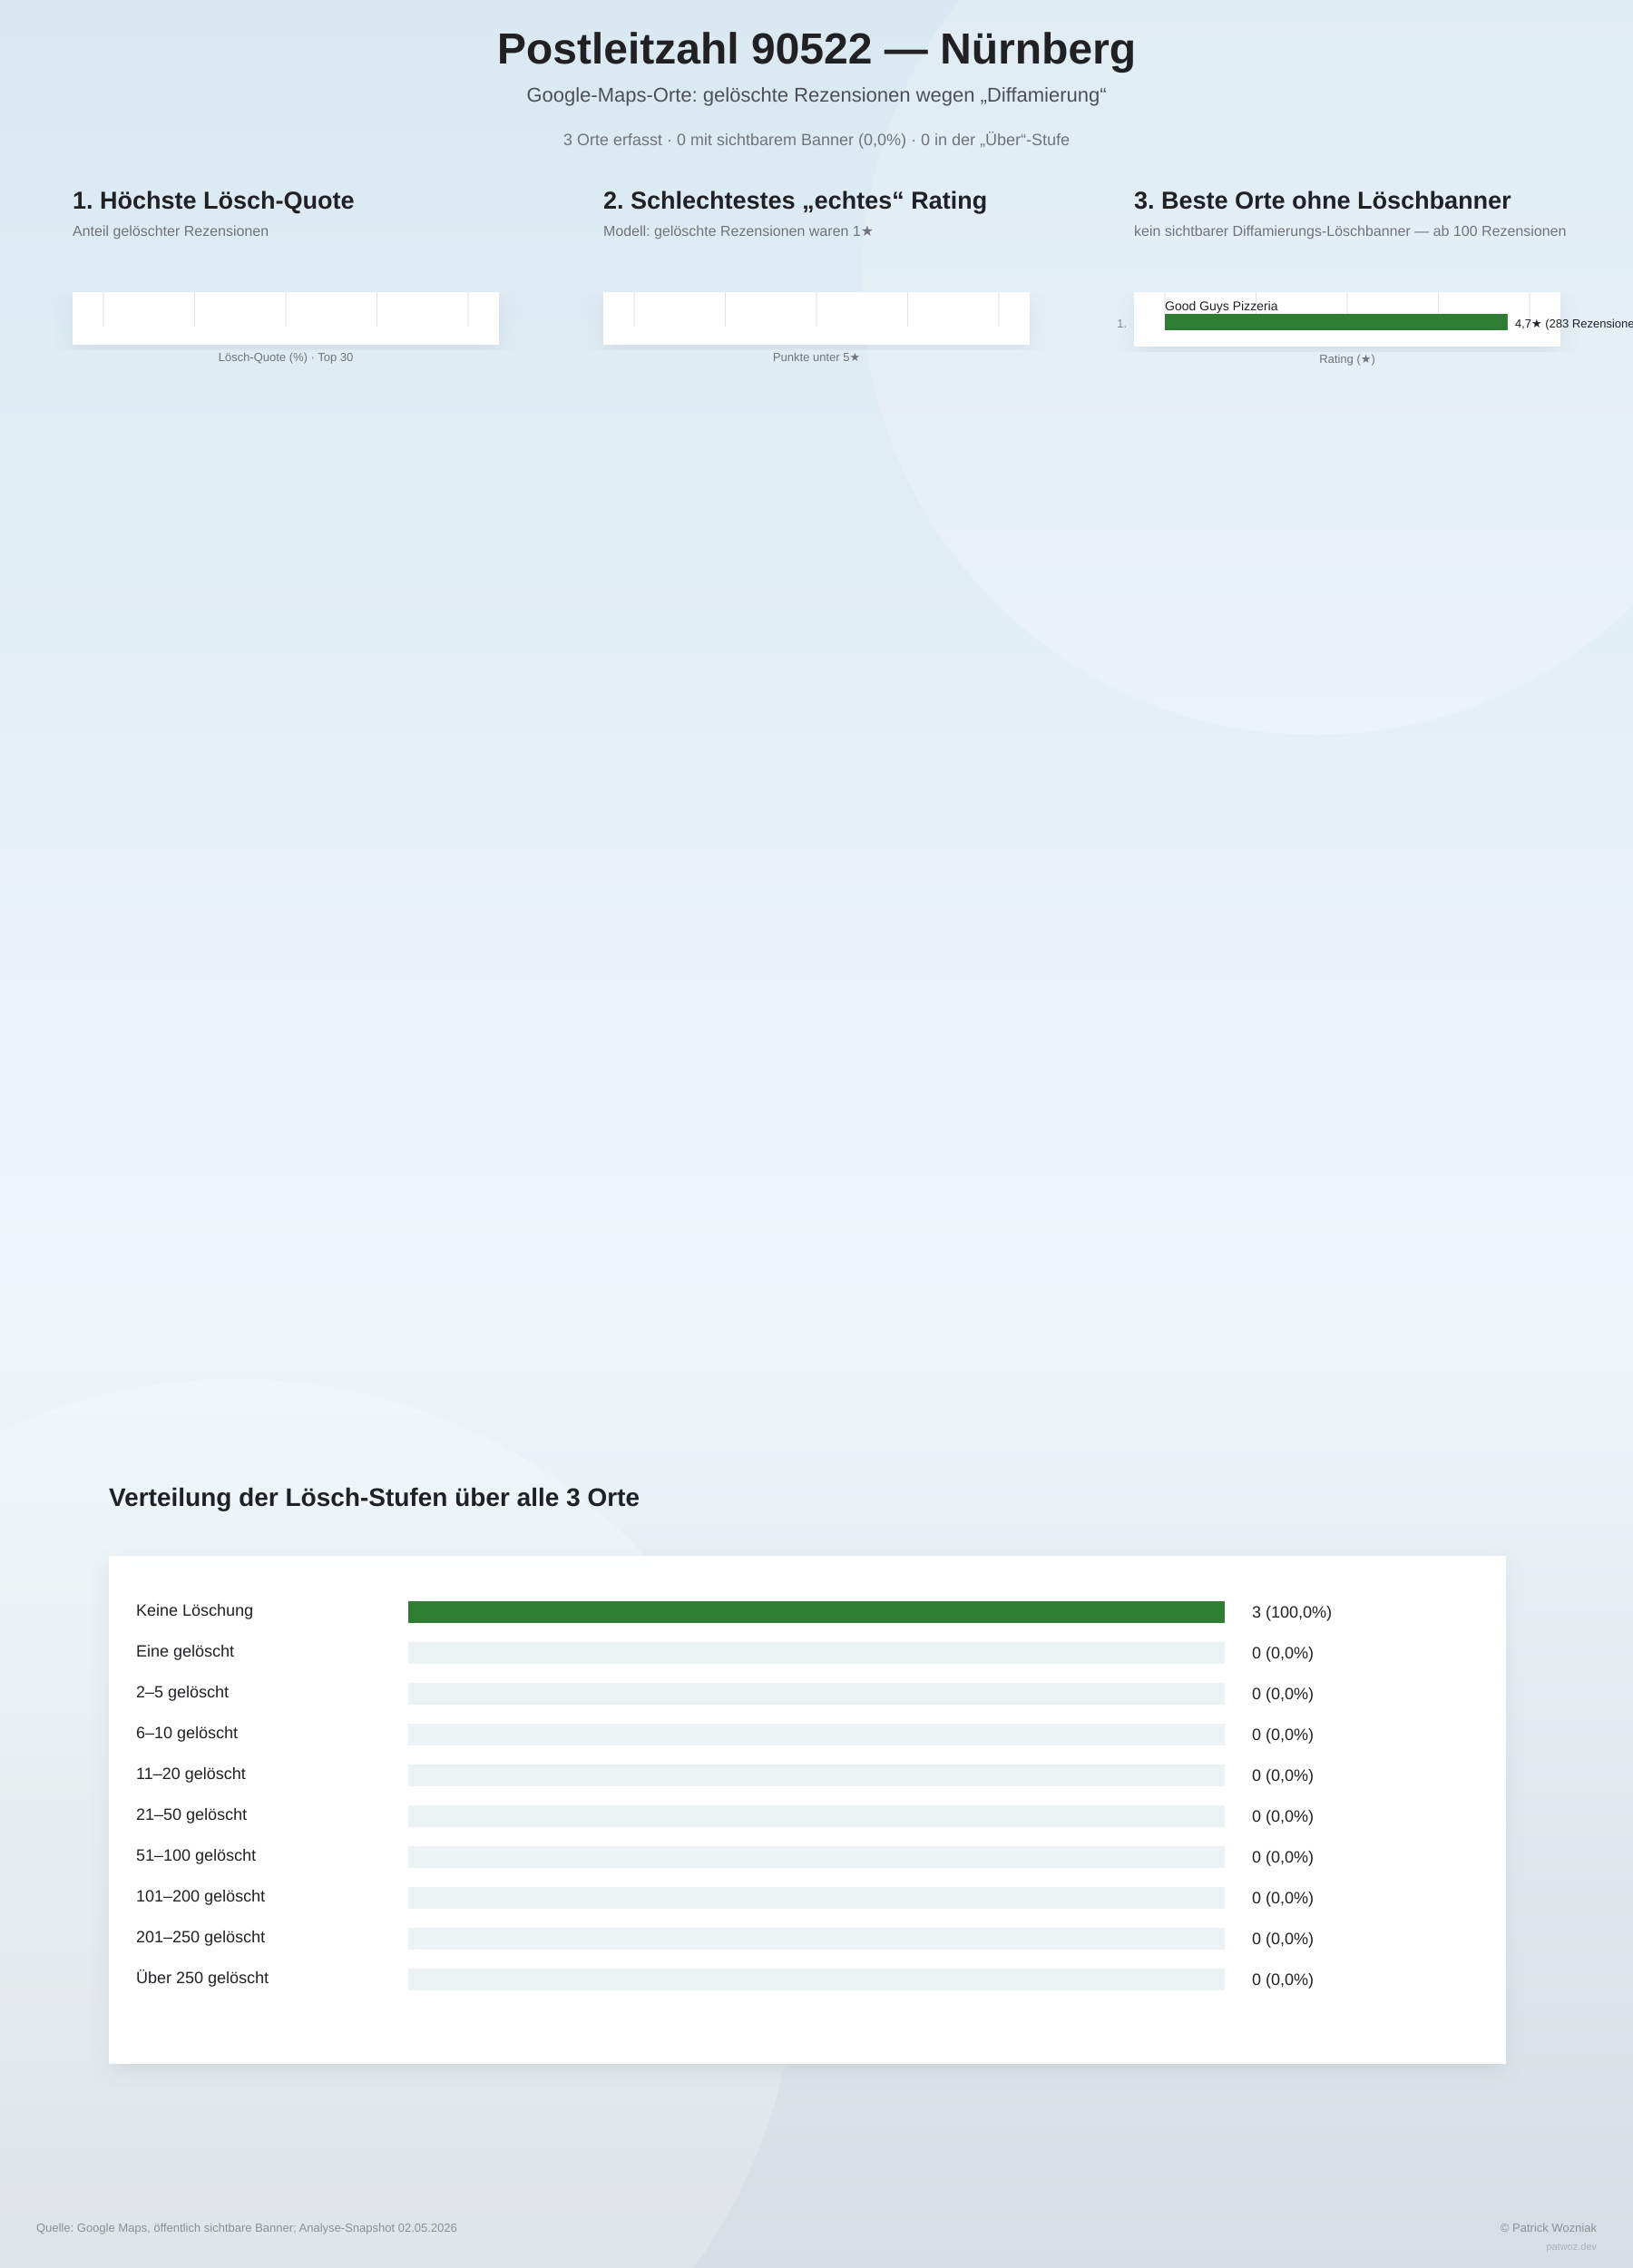
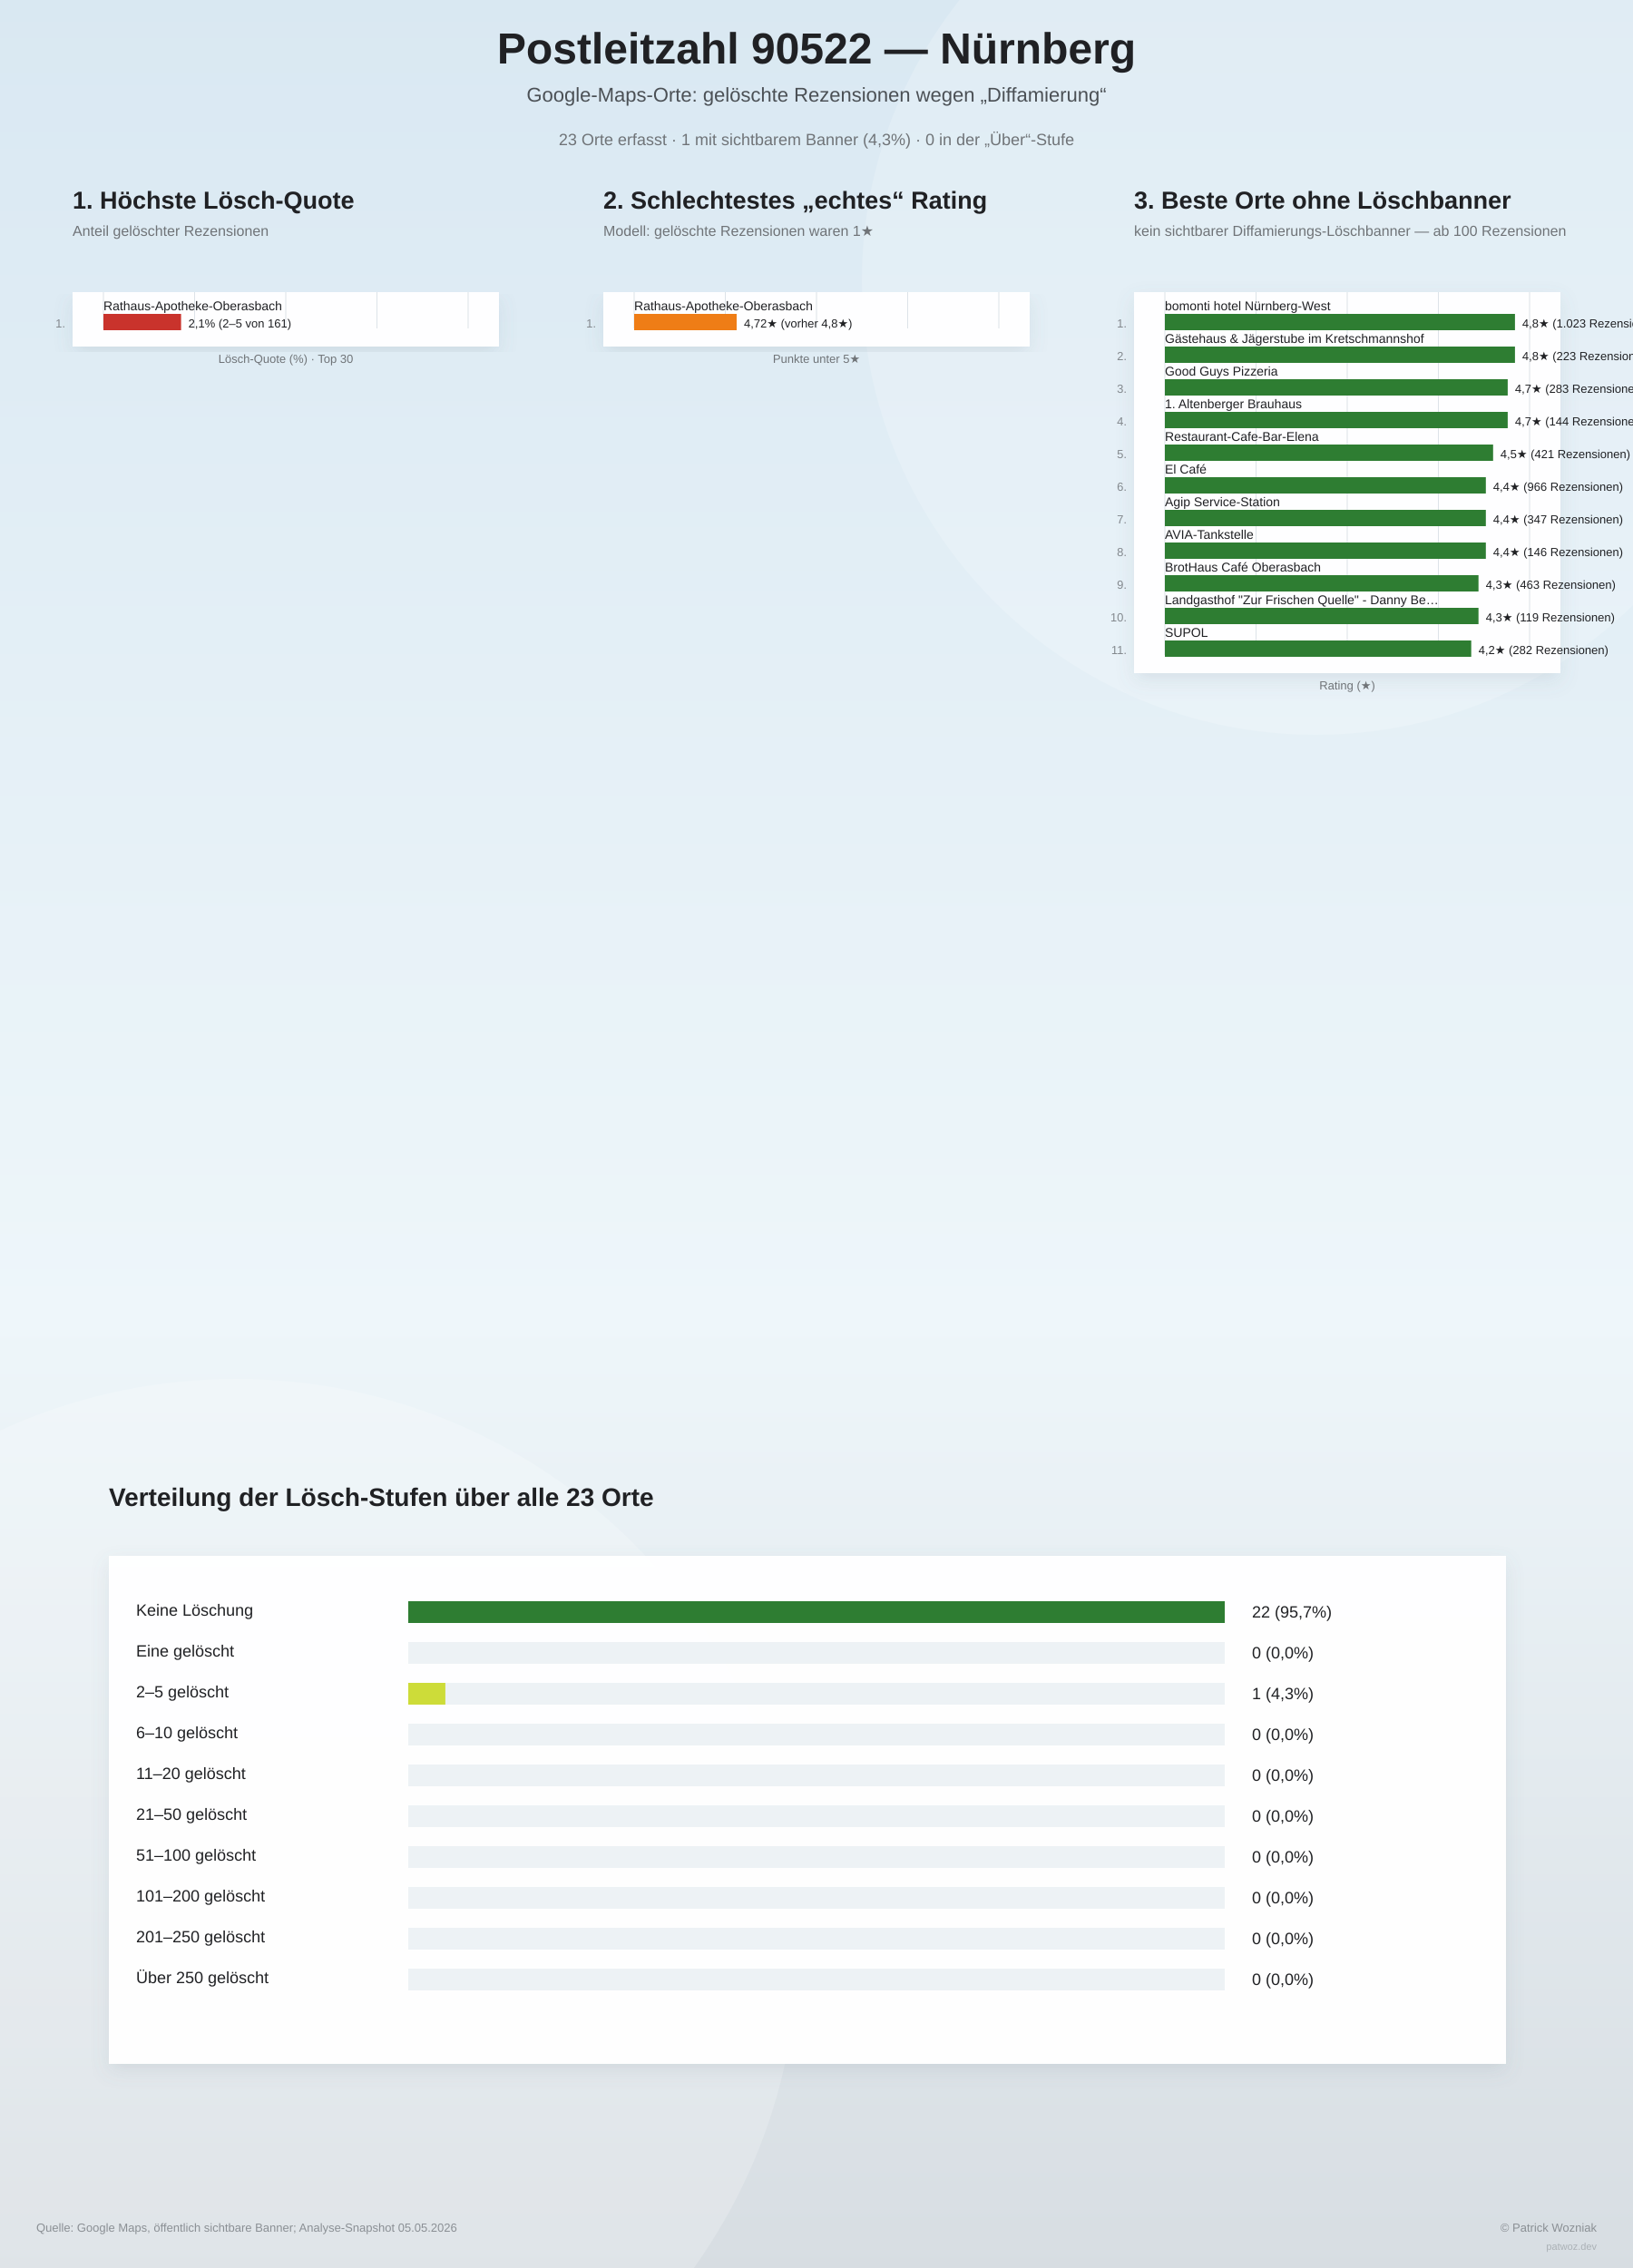
<svg xmlns="http://www.w3.org/2000/svg" width="1800" height="2500" viewBox="0 0 1800 2500">
  <defs>
    <linearGradient id="bg" x1="0" y1="0" x2="0" y2="1">
      <stop offset="0%" stop-color="#d9e8f2" />
      <stop offset="58%" stop-color="#eef6fa" />
      <stop offset="100%" stop-color="#d7dde2" />
    </linearGradient>
    <filter id="softShadow" x="-10%" y="-10%" width="120%" height="120%">
      <feDropShadow dx="0" dy="8" stdDeviation="10" flood-color="#6d7f8a" flood-opacity="0.16" />
    </filter>
  </defs>
  <rect width="100%" height="100%" fill="url(#bg)" />
  <circle cx="1450" cy="310" r="500" fill="#ffffff" opacity="0.18" />
  <circle cx="260" cy="2140" r="620" fill="#ffffff" opacity="0.20" />
  <text x="900" y="70" text-anchor="middle" font-family="Arial, sans-serif" font-size="48" font-weight="800" fill="#202124">Postleitzahl 90522 — Nürnberg</text>
  <text x="900" y="112" text-anchor="middle" font-family="Arial, sans-serif" font-size="22" fill="#4b5055">Google-Maps-Orte: gelöschte Rezensionen wegen „Diffamierung“</text>
-   <text x="900" y="160" text-anchor="middle" font-family="Arial, sans-serif" font-size="18" fill="#6f7377">3 Orte erfasst · 0 mit sichtbarem Banner (0,0%) · 0 in der „Über“-Stufe</text>
+   <text x="900" y="160" text-anchor="middle" font-family="Arial, sans-serif" font-size="18" fill="#6f7377">23 Orte erfasst · 1 mit sichtbarem Banner (4,3%) · 0 in der „Über“-Stufe</text>
  <g>
    <text x="80" y="230" font-family="Arial, sans-serif" font-size="27" font-weight="800" fill="#202124">1. Höchste Lösch-Quote</text>
    <text x="80" y="260" font-family="Arial, sans-serif" font-size="16" fill="#6f7377">Anteil gelöschter Rezensionen</text>
-     <rect x="80" y="322" width="470" height="58" fill="#ffffff" opacity="0.96" filter="url(#softShadow)" />
-     <line x1="114.0" y1="322" x2="114.0" y2="360.0" stroke="#dde3e8" stroke-width="1" />
-     <line x1="214.5" y1="322" x2="214.5" y2="360.0" stroke="#dde3e8" stroke-width="1" />
-     <line x1="315.0" y1="322" x2="315.0" y2="360.0" stroke="#dde3e8" stroke-width="1" />
-     <line x1="415.5" y1="322" x2="415.5" y2="360.0" stroke="#dde3e8" stroke-width="1" />
-     <line x1="516.0" y1="322" x2="516.0" y2="360.0" stroke="#dde3e8" stroke-width="1" />
-     <text x="315" y="398.0" text-anchor="middle" font-family="Arial, sans-serif" font-size="13" fill="#6f7377">Lösch-Quote (%) · Top 30</text>
+     <rect x="80" y="322" width="470" height="60" fill="#ffffff" opacity="0.96" filter="url(#softShadow)" />
+     <line x1="114.0" y1="322" x2="114.0" y2="362.0" stroke="#dde3e8" stroke-width="1" />
+     <line x1="214.5" y1="322" x2="214.5" y2="362.0" stroke="#dde3e8" stroke-width="1" />
+     <line x1="315.0" y1="322" x2="315.0" y2="362.0" stroke="#dde3e8" stroke-width="1" />
+     <line x1="415.5" y1="322" x2="415.5" y2="362.0" stroke="#dde3e8" stroke-width="1" />
+     <line x1="516.0" y1="322" x2="516.0" y2="362.0" stroke="#dde3e8" stroke-width="1" />
+     <text x="72" y="361.0" text-anchor="end" font-family="Arial, sans-serif" font-size="13" fill="#83888d">1.</text>
+     <text x="114" y="342.0" font-family="Arial, sans-serif" font-size="14" fill="#202124">Rathaus-Apotheke-Oberasbach</text>
+     <rect x="114" y="346.0" width="85.6" height="18" fill="#c9332c" />
+     <text x="207.6" y="361.0" font-family="Arial, sans-serif" font-size="13" fill="#202124">2,1%  (2–5 von 161)</text>
+     <text x="315" y="400.0" text-anchor="middle" font-family="Arial, sans-serif" font-size="13" fill="#6f7377">Lösch-Quote (%) · Top 30</text>
  </g>
  <g>
    <text x="665" y="230" font-family="Arial, sans-serif" font-size="27" font-weight="800" fill="#202124">2. Schlechtestes „echtes“ Rating</text>
    <text x="665" y="260" font-family="Arial, sans-serif" font-size="16" fill="#6f7377">Modell: gelöschte Rezensionen waren 1★</text>
-     <rect x="665" y="322" width="470" height="58" fill="#ffffff" opacity="0.96" filter="url(#softShadow)" />
-     <line x1="699.0" y1="322" x2="699.0" y2="360.0" stroke="#dde3e8" stroke-width="1" />
-     <line x1="799.5" y1="322" x2="799.5" y2="360.0" stroke="#dde3e8" stroke-width="1" />
-     <line x1="900.0" y1="322" x2="900.0" y2="360.0" stroke="#dde3e8" stroke-width="1" />
-     <line x1="1000.5" y1="322" x2="1000.5" y2="360.0" stroke="#dde3e8" stroke-width="1" />
-     <line x1="1101.0" y1="322" x2="1101.0" y2="360.0" stroke="#dde3e8" stroke-width="1" />
-     <text x="900" y="398.0" text-anchor="middle" font-family="Arial, sans-serif" font-size="13" fill="#6f7377">Punkte unter 5★</text>
+     <rect x="665" y="322" width="470" height="60" fill="#ffffff" opacity="0.96" filter="url(#softShadow)" />
+     <line x1="699.0" y1="322" x2="699.0" y2="362.0" stroke="#dde3e8" stroke-width="1" />
+     <line x1="799.5" y1="322" x2="799.5" y2="362.0" stroke="#dde3e8" stroke-width="1" />
+     <line x1="900.0" y1="322" x2="900.0" y2="362.0" stroke="#dde3e8" stroke-width="1" />
+     <line x1="1000.5" y1="322" x2="1000.5" y2="362.0" stroke="#dde3e8" stroke-width="1" />
+     <line x1="1101.0" y1="322" x2="1101.0" y2="362.0" stroke="#dde3e8" stroke-width="1" />
+     <text x="657" y="361.0" text-anchor="end" font-family="Arial, sans-serif" font-size="13" fill="#83888d">1.</text>
+     <text x="699" y="342.0" font-family="Arial, sans-serif" font-size="14" fill="#202124">Rathaus-Apotheke-Oberasbach</text>
+     <rect x="699" y="346.0" width="113.0" height="18" fill="#ef7d16" />
+     <text x="820.0" y="361.0" font-family="Arial, sans-serif" font-size="13" fill="#202124">4,72★  (vorher 4,8★)</text>
+     <text x="900" y="400.0" text-anchor="middle" font-family="Arial, sans-serif" font-size="13" fill="#6f7377">Punkte unter 5★</text>
  </g>
  <g>
    <text x="1250" y="230" font-family="Arial, sans-serif" font-size="27" font-weight="800" fill="#202124">3. Beste Orte ohne Löschbanner</text>
    <text x="1250" y="260" font-family="Arial, sans-serif" font-size="16" fill="#6f7377">kein sichtbarer Diffamierungs-Löschbanner — ab 100 Rezensionen</text>
-     <rect x="1250" y="322" width="470" height="60" fill="#ffffff" opacity="0.96" filter="url(#softShadow)" />
-     <line x1="1284.0" y1="322" x2="1284.0" y2="362.0" stroke="#dde3e8" stroke-width="1" />
-     <line x1="1384.5" y1="322" x2="1384.5" y2="362.0" stroke="#dde3e8" stroke-width="1" />
-     <line x1="1485.0" y1="322" x2="1485.0" y2="362.0" stroke="#dde3e8" stroke-width="1" />
-     <line x1="1585.5" y1="322" x2="1585.5" y2="362.0" stroke="#dde3e8" stroke-width="1" />
-     <line x1="1686.0" y1="322" x2="1686.0" y2="362.0" stroke="#dde3e8" stroke-width="1" />
+     <rect x="1250" y="322" width="470" height="420" fill="#ffffff" opacity="0.96" filter="url(#softShadow)" />
+     <line x1="1284.0" y1="322" x2="1284.0" y2="722.0" stroke="#dde3e8" stroke-width="1" />
+     <line x1="1384.5" y1="322" x2="1384.5" y2="722.0" stroke="#dde3e8" stroke-width="1" />
+     <line x1="1485.0" y1="322" x2="1485.0" y2="722.0" stroke="#dde3e8" stroke-width="1" />
+     <line x1="1585.5" y1="322" x2="1585.5" y2="722.0" stroke="#dde3e8" stroke-width="1" />
+     <line x1="1686.0" y1="322" x2="1686.0" y2="722.0" stroke="#dde3e8" stroke-width="1" />
    <text x="1242" y="361.0" text-anchor="end" font-family="Arial, sans-serif" font-size="13" fill="#83888d">1.</text>
-     <text x="1284" y="342.0" font-family="Arial, sans-serif" font-size="14" fill="#202124">Good Guys Pizzeria</text>
-     <rect x="1284" y="346.0" width="377.9" height="18" fill="#2e7d32" />
-     <text x="1669.9" y="361.0" font-family="Arial, sans-serif" font-size="13" fill="#202124">4,7★  (283 Rezensionen)</text>
-     <text x="1485" y="400.0" text-anchor="middle" font-family="Arial, sans-serif" font-size="13" fill="#6f7377">Rating (★)</text>
+     <text x="1284" y="342.0" font-family="Arial, sans-serif" font-size="14" fill="#202124">bomonti hotel Nürnberg-West</text>
+     <rect x="1284" y="346.0" width="385.9" height="18" fill="#2e7d32" />
+     <text x="1677.9" y="361.0" font-family="Arial, sans-serif" font-size="13" fill="#202124">4,8★  (1.023 Rezensionen)</text>
+     <text x="1242" y="397.0" text-anchor="end" font-family="Arial, sans-serif" font-size="13" fill="#83888d">2.</text>
+     <text x="1284" y="378.0" font-family="Arial, sans-serif" font-size="14" fill="#202124">Gästehaus &amp; Jägerstube im Kretschmannshof</text>
+     <rect x="1284" y="382.0" width="385.9" height="18" fill="#2e7d32" />
+     <text x="1677.9" y="397.0" font-family="Arial, sans-serif" font-size="13" fill="#202124">4,8★  (223 Rezensionen)</text>
+     <text x="1242" y="433.0" text-anchor="end" font-family="Arial, sans-serif" font-size="13" fill="#83888d">3.</text>
+     <text x="1284" y="414.0" font-family="Arial, sans-serif" font-size="14" fill="#202124">Good Guys Pizzeria</text>
+     <rect x="1284" y="418.0" width="377.9" height="18" fill="#2e7d32" />
+     <text x="1669.9" y="433.0" font-family="Arial, sans-serif" font-size="13" fill="#202124">4,7★  (283 Rezensionen)</text>
+     <text x="1242" y="469.0" text-anchor="end" font-family="Arial, sans-serif" font-size="13" fill="#83888d">4.</text>
+     <text x="1284" y="450.0" font-family="Arial, sans-serif" font-size="14" fill="#202124">1. Altenberger Brauhaus</text>
+     <rect x="1284" y="454.0" width="377.9" height="18" fill="#2e7d32" />
+     <text x="1669.9" y="469.0" font-family="Arial, sans-serif" font-size="13" fill="#202124">4,7★  (144 Rezensionen)</text>
+     <text x="1242" y="505.0" text-anchor="end" font-family="Arial, sans-serif" font-size="13" fill="#83888d">5.</text>
+     <text x="1284" y="486.0" font-family="Arial, sans-serif" font-size="14" fill="#202124">Restaurant-Cafe-Bar-Elena</text>
+     <rect x="1284" y="490.0" width="361.8" height="18" fill="#2e7d32" />
+     <text x="1653.8" y="505.0" font-family="Arial, sans-serif" font-size="13" fill="#202124">4,5★  (421 Rezensionen)</text>
+     <text x="1242" y="541.0" text-anchor="end" font-family="Arial, sans-serif" font-size="13" fill="#83888d">6.</text>
+     <text x="1284" y="522.0" font-family="Arial, sans-serif" font-size="14" fill="#202124">El Café</text>
+     <rect x="1284" y="526.0" width="353.8" height="18" fill="#2e7d32" />
+     <text x="1645.8" y="541.0" font-family="Arial, sans-serif" font-size="13" fill="#202124">4,4★  (966 Rezensionen)</text>
+     <text x="1242" y="577.0" text-anchor="end" font-family="Arial, sans-serif" font-size="13" fill="#83888d">7.</text>
+     <text x="1284" y="558.0" font-family="Arial, sans-serif" font-size="14" fill="#202124">Agip Service-Station</text>
+     <rect x="1284" y="562.0" width="353.8" height="18" fill="#2e7d32" />
+     <text x="1645.8" y="577.0" font-family="Arial, sans-serif" font-size="13" fill="#202124">4,4★  (347 Rezensionen)</text>
+     <text x="1242" y="613.0" text-anchor="end" font-family="Arial, sans-serif" font-size="13" fill="#83888d">8.</text>
+     <text x="1284" y="594.0" font-family="Arial, sans-serif" font-size="14" fill="#202124">AVIA-Tankstelle</text>
+     <rect x="1284" y="598.0" width="353.8" height="18" fill="#2e7d32" />
+     <text x="1645.8" y="613.0" font-family="Arial, sans-serif" font-size="13" fill="#202124">4,4★  (146 Rezensionen)</text>
+     <text x="1242" y="649.0" text-anchor="end" font-family="Arial, sans-serif" font-size="13" fill="#83888d">9.</text>
+     <text x="1284" y="630.0" font-family="Arial, sans-serif" font-size="14" fill="#202124">BrotHaus Café Oberasbach</text>
+     <rect x="1284" y="634.0" width="345.7" height="18" fill="#2e7d32" />
+     <text x="1637.7" y="649.0" font-family="Arial, sans-serif" font-size="13" fill="#202124">4,3★  (463 Rezensionen)</text>
+     <text x="1242" y="685.0" text-anchor="end" font-family="Arial, sans-serif" font-size="13" fill="#83888d">10.</text>
+     <text x="1284" y="666.0" font-family="Arial, sans-serif" font-size="14" fill="#202124">Landgasthof "Zur Frischen Quelle" - Danny Be…</text>
+     <rect x="1284" y="670.0" width="345.7" height="18" fill="#2e7d32" />
+     <text x="1637.7" y="685.0" font-family="Arial, sans-serif" font-size="13" fill="#202124">4,3★  (119 Rezensionen)</text>
+     <text x="1242" y="721.0" text-anchor="end" font-family="Arial, sans-serif" font-size="13" fill="#83888d">11.</text>
+     <text x="1284" y="702.0" font-family="Arial, sans-serif" font-size="14" fill="#202124">SUPOL</text>
+     <rect x="1284" y="706.0" width="337.7" height="18" fill="#2e7d32" />
+     <text x="1629.7" y="721.0" font-family="Arial, sans-serif" font-size="13" fill="#202124">4,2★  (282 Rezensionen)</text>
+     <text x="1485" y="760.0" text-anchor="middle" font-family="Arial, sans-serif" font-size="13" fill="#6f7377">Rating (★)</text>
  </g>
  <g>
-     <text x="120" y="1660" font-family="Arial, sans-serif" font-size="28" font-weight="800" fill="#202124">Verteilung der Lösch-Stufen über alle 3 Orte</text>
+     <text x="120" y="1660" font-family="Arial, sans-serif" font-size="28" font-weight="800" fill="#202124">Verteilung der Lösch-Stufen über alle 23 Orte</text>
    <rect x="120" y="1715" width="1540" height="560" fill="#ffffff" opacity="0.96" filter="url(#softShadow)" />
    <text x="150" y="1781" font-family="Arial, sans-serif" font-size="18" fill="#202124">Keine Löschung</text>
    <rect x="450" y="1765" width="900" height="24" fill="#edf2f5" />
    <rect x="450" y="1765" width="900.0" height="24" fill="#2e7d32" />
-     <text x="1380" y="1783" font-family="Arial, sans-serif" font-size="18" fill="#202124">3 (100,0%)</text>
+     <text x="1380" y="1783" font-family="Arial, sans-serif" font-size="18" fill="#202124">22 (95,7%)</text>
    <text x="150" y="1826" font-family="Arial, sans-serif" font-size="18" fill="#202124">Eine gelöscht</text>
    <rect x="450" y="1810" width="900" height="24" fill="#edf2f5" />
    <rect x="450" y="1810" width="0.0" height="24" fill="#8bc34a" />
    <text x="1380" y="1828" font-family="Arial, sans-serif" font-size="18" fill="#202124">0 (0,0%)</text>
    <text x="150" y="1871" font-family="Arial, sans-serif" font-size="18" fill="#202124">2–5 gelöscht</text>
    <rect x="450" y="1855" width="900" height="24" fill="#edf2f5" />
-     <rect x="450" y="1855" width="0.0" height="24" fill="#cddc39" />
-     <text x="1380" y="1873" font-family="Arial, sans-serif" font-size="18" fill="#202124">0 (0,0%)</text>
+     <rect x="450" y="1855" width="40.9" height="24" fill="#cddc39" />
+     <text x="1380" y="1873" font-family="Arial, sans-serif" font-size="18" fill="#202124">1 (4,3%)</text>
    <text x="150" y="1916" font-family="Arial, sans-serif" font-size="18" fill="#202124">6–10 gelöscht</text>
    <rect x="450" y="1900" width="900" height="24" fill="#edf2f5" />
    <rect x="450" y="1900" width="0.0" height="24" fill="#ffca28" />
    <text x="1380" y="1918" font-family="Arial, sans-serif" font-size="18" fill="#202124">0 (0,0%)</text>
    <text x="150" y="1961" font-family="Arial, sans-serif" font-size="18" fill="#202124">11–20 gelöscht</text>
    <rect x="450" y="1945" width="900" height="24" fill="#edf2f5" />
    <rect x="450" y="1945" width="0.0" height="24" fill="#ff9f1c" />
    <text x="1380" y="1963" font-family="Arial, sans-serif" font-size="18" fill="#202124">0 (0,0%)</text>
    <text x="150" y="2006" font-family="Arial, sans-serif" font-size="18" fill="#202124">21–50 gelöscht</text>
    <rect x="450" y="1990" width="900" height="24" fill="#edf2f5" />
    <rect x="450" y="1990" width="0.0" height="24" fill="#ff6d00" />
    <text x="1380" y="2008" font-family="Arial, sans-serif" font-size="18" fill="#202124">0 (0,0%)</text>
    <text x="150" y="2051" font-family="Arial, sans-serif" font-size="18" fill="#202124">51–100 gelöscht</text>
    <rect x="450" y="2035" width="900" height="24" fill="#edf2f5" />
    <rect x="450" y="2035" width="0.0" height="24" fill="#e5391b" />
    <text x="1380" y="2053" font-family="Arial, sans-serif" font-size="18" fill="#202124">0 (0,0%)</text>
    <text x="150" y="2096" font-family="Arial, sans-serif" font-size="18" fill="#202124">101–200 gelöscht</text>
    <rect x="450" y="2080" width="900" height="24" fill="#edf2f5" />
    <rect x="450" y="2080" width="0.0" height="24" fill="#c62828" />
    <text x="1380" y="2098" font-family="Arial, sans-serif" font-size="18" fill="#202124">0 (0,0%)</text>
    <text x="150" y="2141" font-family="Arial, sans-serif" font-size="18" fill="#202124">201–250 gelöscht</text>
    <rect x="450" y="2125" width="900" height="24" fill="#edf2f5" />
    <rect x="450" y="2125" width="0.0" height="24" fill="#8e1919" />
    <text x="1380" y="2143" font-family="Arial, sans-serif" font-size="18" fill="#202124">0 (0,0%)</text>
    <text x="150" y="2186" font-family="Arial, sans-serif" font-size="18" fill="#202124">Über 250 gelöscht</text>
    <rect x="450" y="2170" width="900" height="24" fill="#edf2f5" />
    <rect x="450" y="2170" width="0.0" height="24" fill="#5b0f0f" />
    <text x="1380" y="2188" font-family="Arial, sans-serif" font-size="18" fill="#202124">0 (0,0%)</text>
  </g>
-   <text x="40" y="2460" font-family="Arial, sans-serif" font-size="13" fill="#8a8f94">Quelle: Google Maps, öffentlich sichtbare Banner; Analyse-Snapshot 02.05.2026</text>
+   <text x="40" y="2460" font-family="Arial, sans-serif" font-size="13" fill="#8a8f94">Quelle: Google Maps, öffentlich sichtbare Banner; Analyse-Snapshot 05.05.2026</text>
  <text x="1760" y="2460" text-anchor="end" font-family="Arial, sans-serif" font-size="13" fill="#8a8f94">© <a href="https://patwoz.dev" target="_blank" style="fill:#8a8f94;text-decoration:none">Patrick Wozniak</a>
  </text>
  <text x="1760" y="2480" text-anchor="end" font-family="Arial, sans-serif" font-size="11" fill="#aab0b5">patwoz.dev</text>
</svg>
